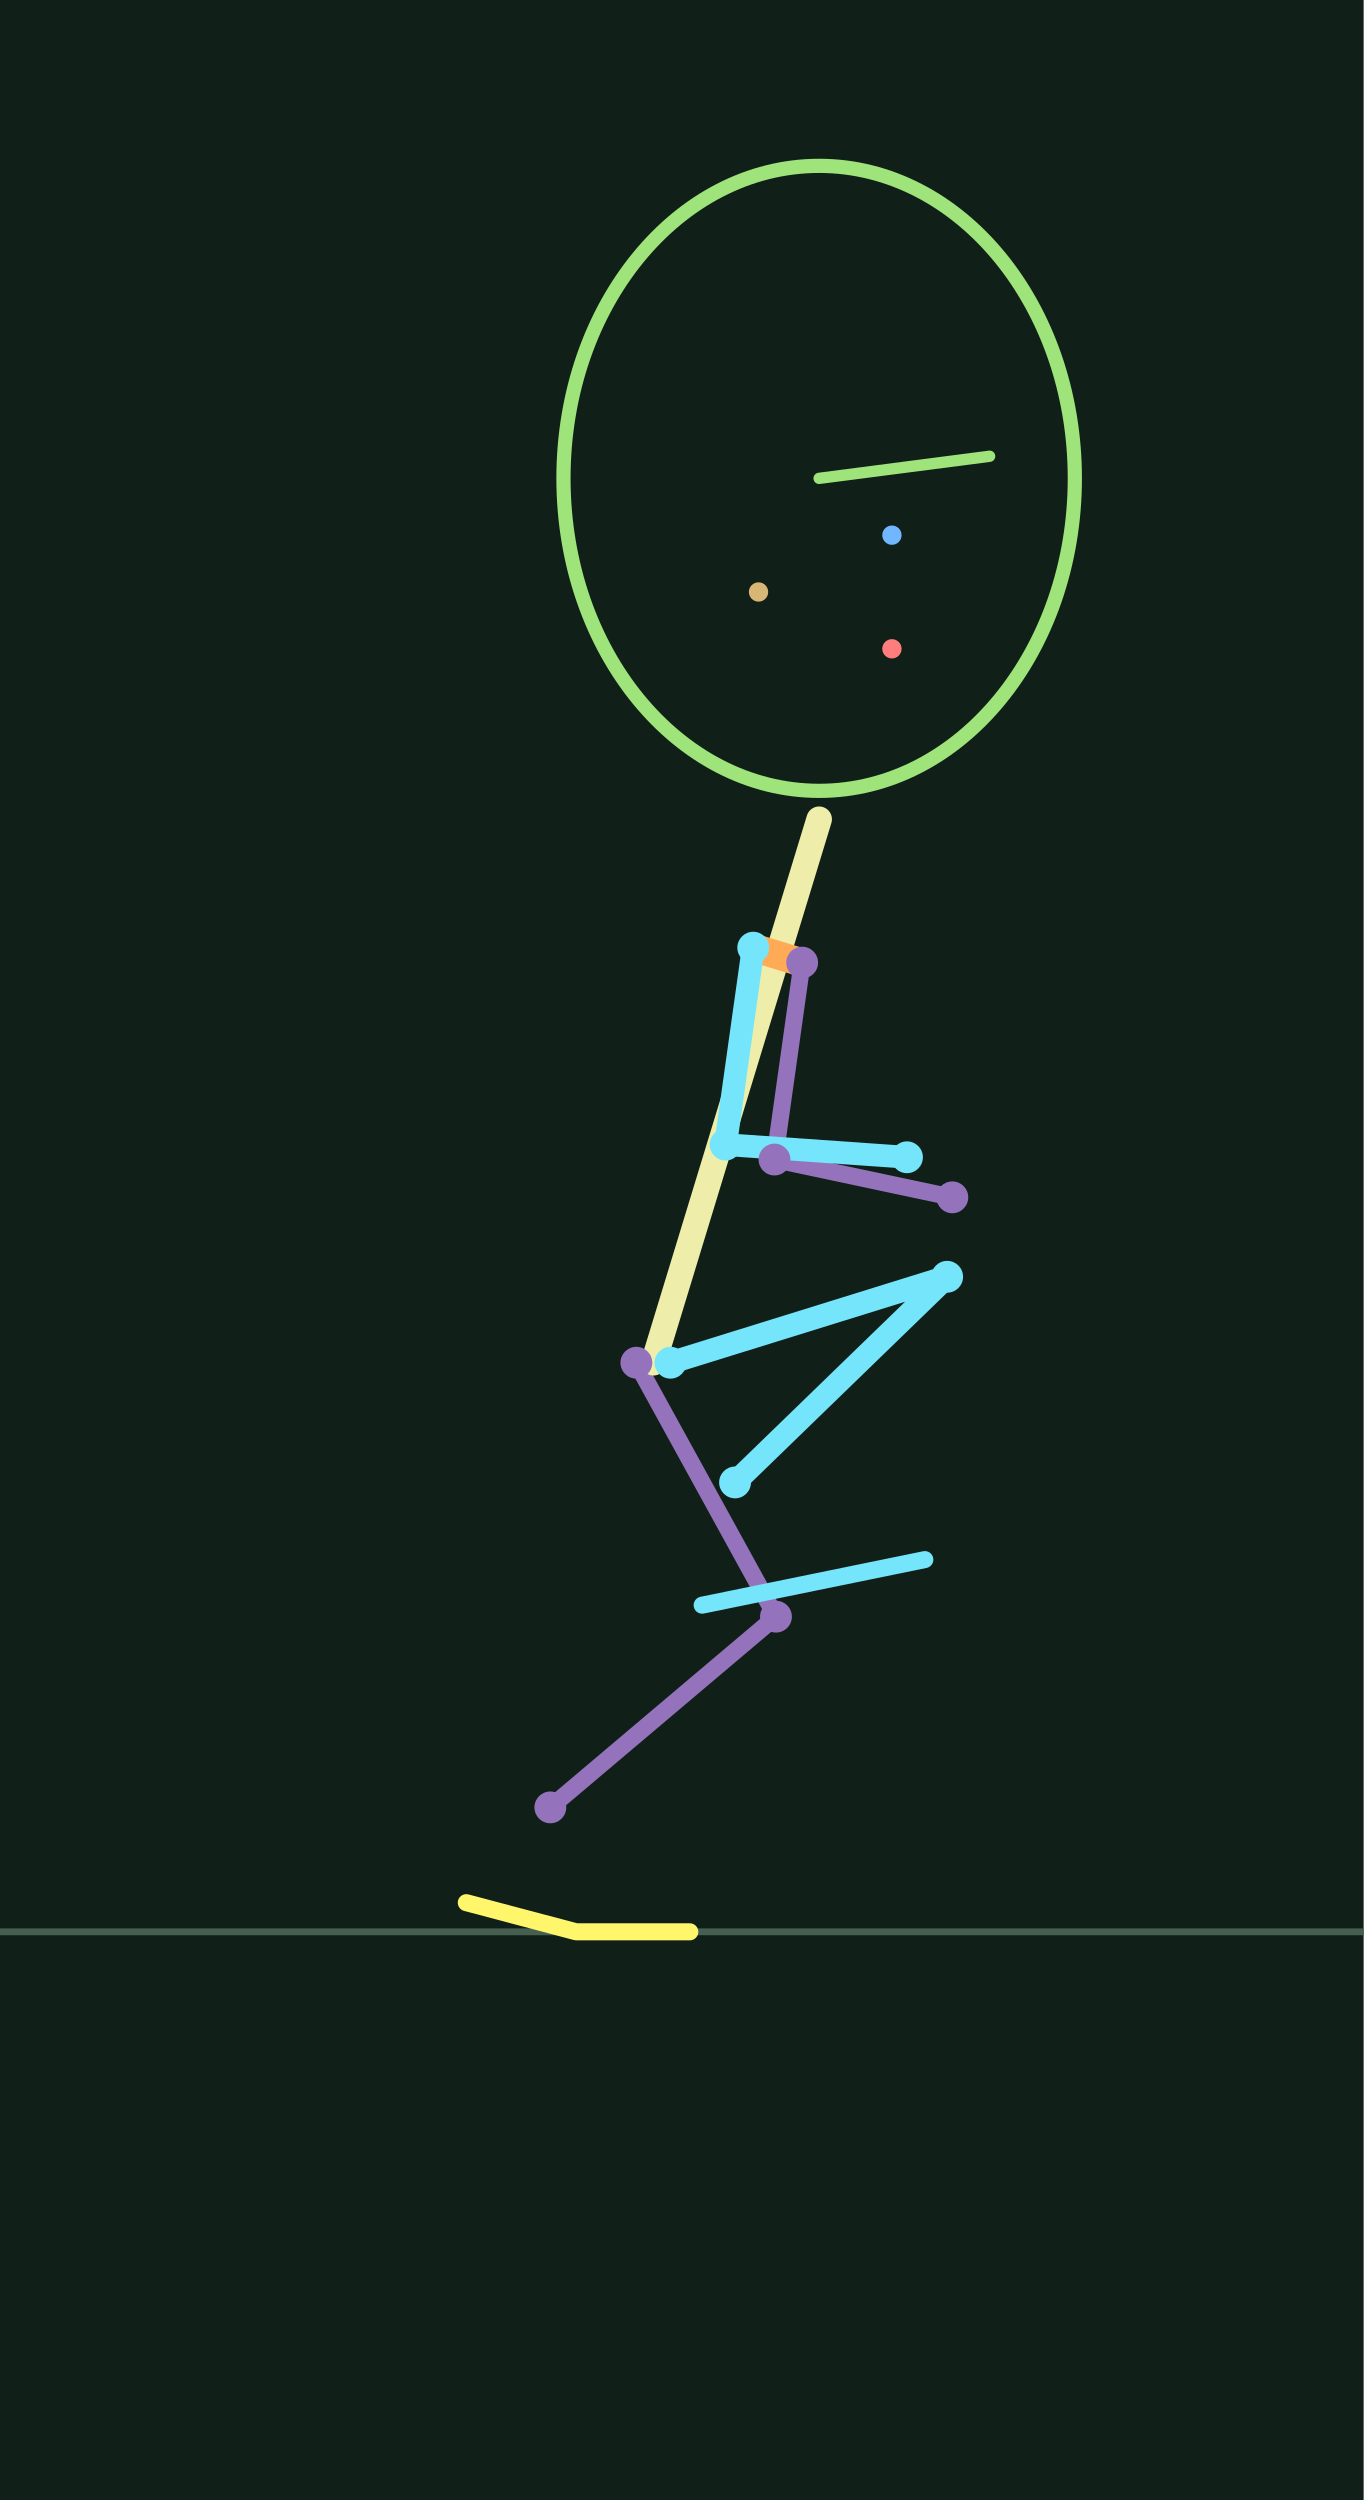
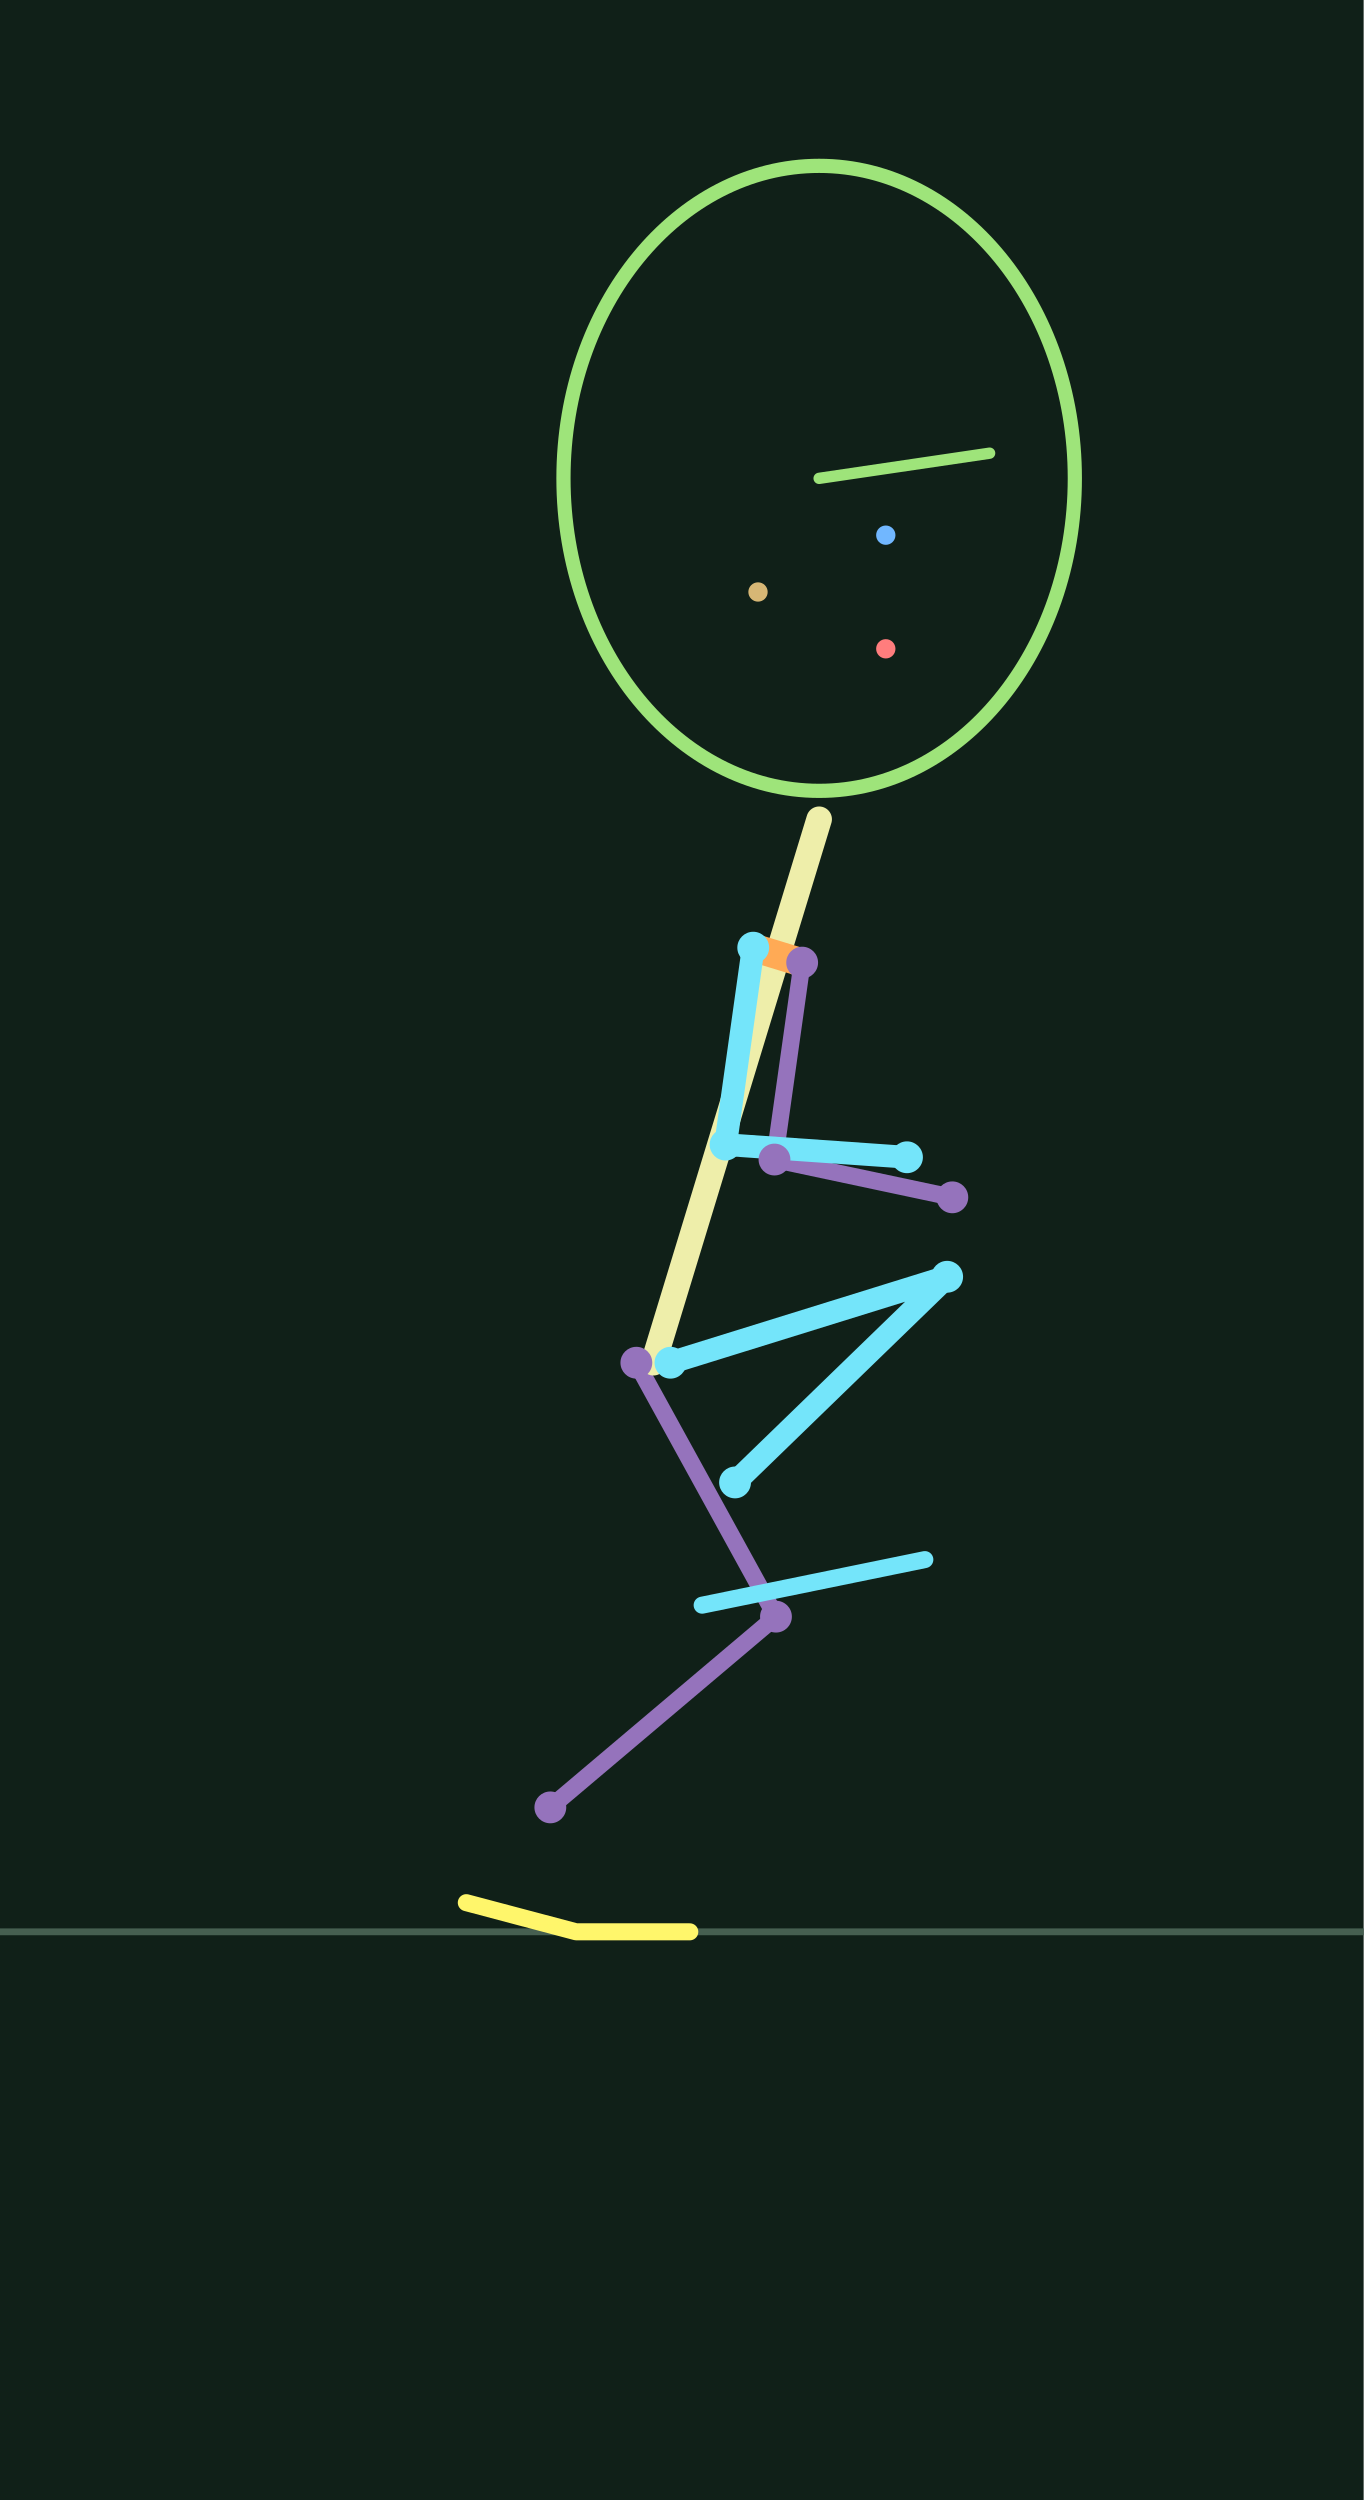
<svg xmlns="http://www.w3.org/2000/svg" width="240" height="440" viewBox="0 0 24 44">
  <rect width="100%" height="100%" fill="#102018" />
  <path d="M0 34H24" stroke="#465f50" stroke-width=".12" />
  <polyline points="11.200,23.984 13.657,28.453 9.686,31.810" fill="none" stroke="#9573bc" stroke-width="0.3" stroke-linecap="round" stroke-linejoin="round" />
  <polyline points="14.118,16.942 13.631,20.408 16.761,21.073" fill="none" stroke="#9573bc" stroke-width="0.3" stroke-linecap="round" stroke-linejoin="round" />
  <polyline points="11.500,23.984 14.417,14.419" fill="none" stroke="#eeeeaa" stroke-width="0.45" stroke-linecap="round" stroke-linejoin="round" />
  <polyline points="13.257,16.679 14.118,16.942" fill="none" stroke="#ffaa55" stroke-width="0.5" stroke-linecap="round" stroke-linejoin="round" />
  <polyline points="11.800,23.984 16.670,22.471 12.937,26.091" fill="none" stroke="#74e5fa" stroke-width="0.4" stroke-linecap="round" stroke-linejoin="round" />
  <polyline points="13.257,16.679 12.770,20.145 15.963,20.368" fill="none" stroke="#74e5fa" stroke-width="0.4" stroke-linecap="round" stroke-linejoin="round" />
  <polyline points="12.358,28.251 14.318,27.850 16.277,27.449" fill="none" stroke="#74e5fa" stroke-width="0.3" stroke-linecap="round" stroke-linejoin="round" />
  <polyline points="8.207,33.487 10.140,34.000 12.140,34.000" fill="none" stroke="#fff66b" stroke-width="0.3" stroke-linecap="round" stroke-linejoin="round" />
  <circle cx="11.800" cy="23.984" r=".28" fill="#74e5fa" />
  <circle cx="16.670" cy="22.471" r=".28" fill="#74e5fa" />
  <circle cx="12.937" cy="26.091" r=".28" fill="#74e5fa" />
  <circle cx="13.257" cy="16.679" r=".28" fill="#74e5fa" />
  <circle cx="12.770" cy="20.145" r=".28" fill="#74e5fa" />
  <circle cx="15.963" cy="20.368" r=".28" fill="#74e5fa" />
  <circle cx="11.200" cy="23.984" r=".28" fill="#9573bc" />
  <circle cx="13.657" cy="28.453" r=".28" fill="#9573bc" />
  <circle cx="9.686" cy="31.810" r=".28" fill="#9573bc" />
  <circle cx="14.118" cy="16.942" r=".28" fill="#9573bc" />
  <circle cx="13.631" cy="20.408" r=".28" fill="#9573bc" />
  <circle cx="16.761" cy="21.073" r=".28" fill="#9573bc" />
  <ellipse cx="14.417" cy="8.419" rx="4.5" ry="5.5" fill="none" stroke="#9ee47a" stroke-width=".25" />
-   <circle cx="15.698" cy="9.419" r=".17" fill="#71b7ff" />
-   <circle cx="15.698" cy="11.419" r=".17" fill="#ff7d7d" />
-   <circle cx="13.350" cy="10.419" r=".17" fill="#d7b775" />
-   <polyline points="14.417,8.419 17.417,8.030" fill="none" stroke="#9ee47a" stroke-width="0.2" stroke-linecap="round" stroke-linejoin="round" />
+   <circle cx="15.590" cy="9.419" r=".17" fill="#71b7ff" />
+   <circle cx="15.590" cy="11.419" r=".17" fill="#ff7d7d" />
+   <circle cx="13.341" cy="10.419" r=".17" fill="#d7b775" />
+   <polyline points="14.417,8.419 17.417,7.976" fill="none" stroke="#9ee47a" stroke-width="0.2" stroke-linecap="round" stroke-linejoin="round" />
</svg>
